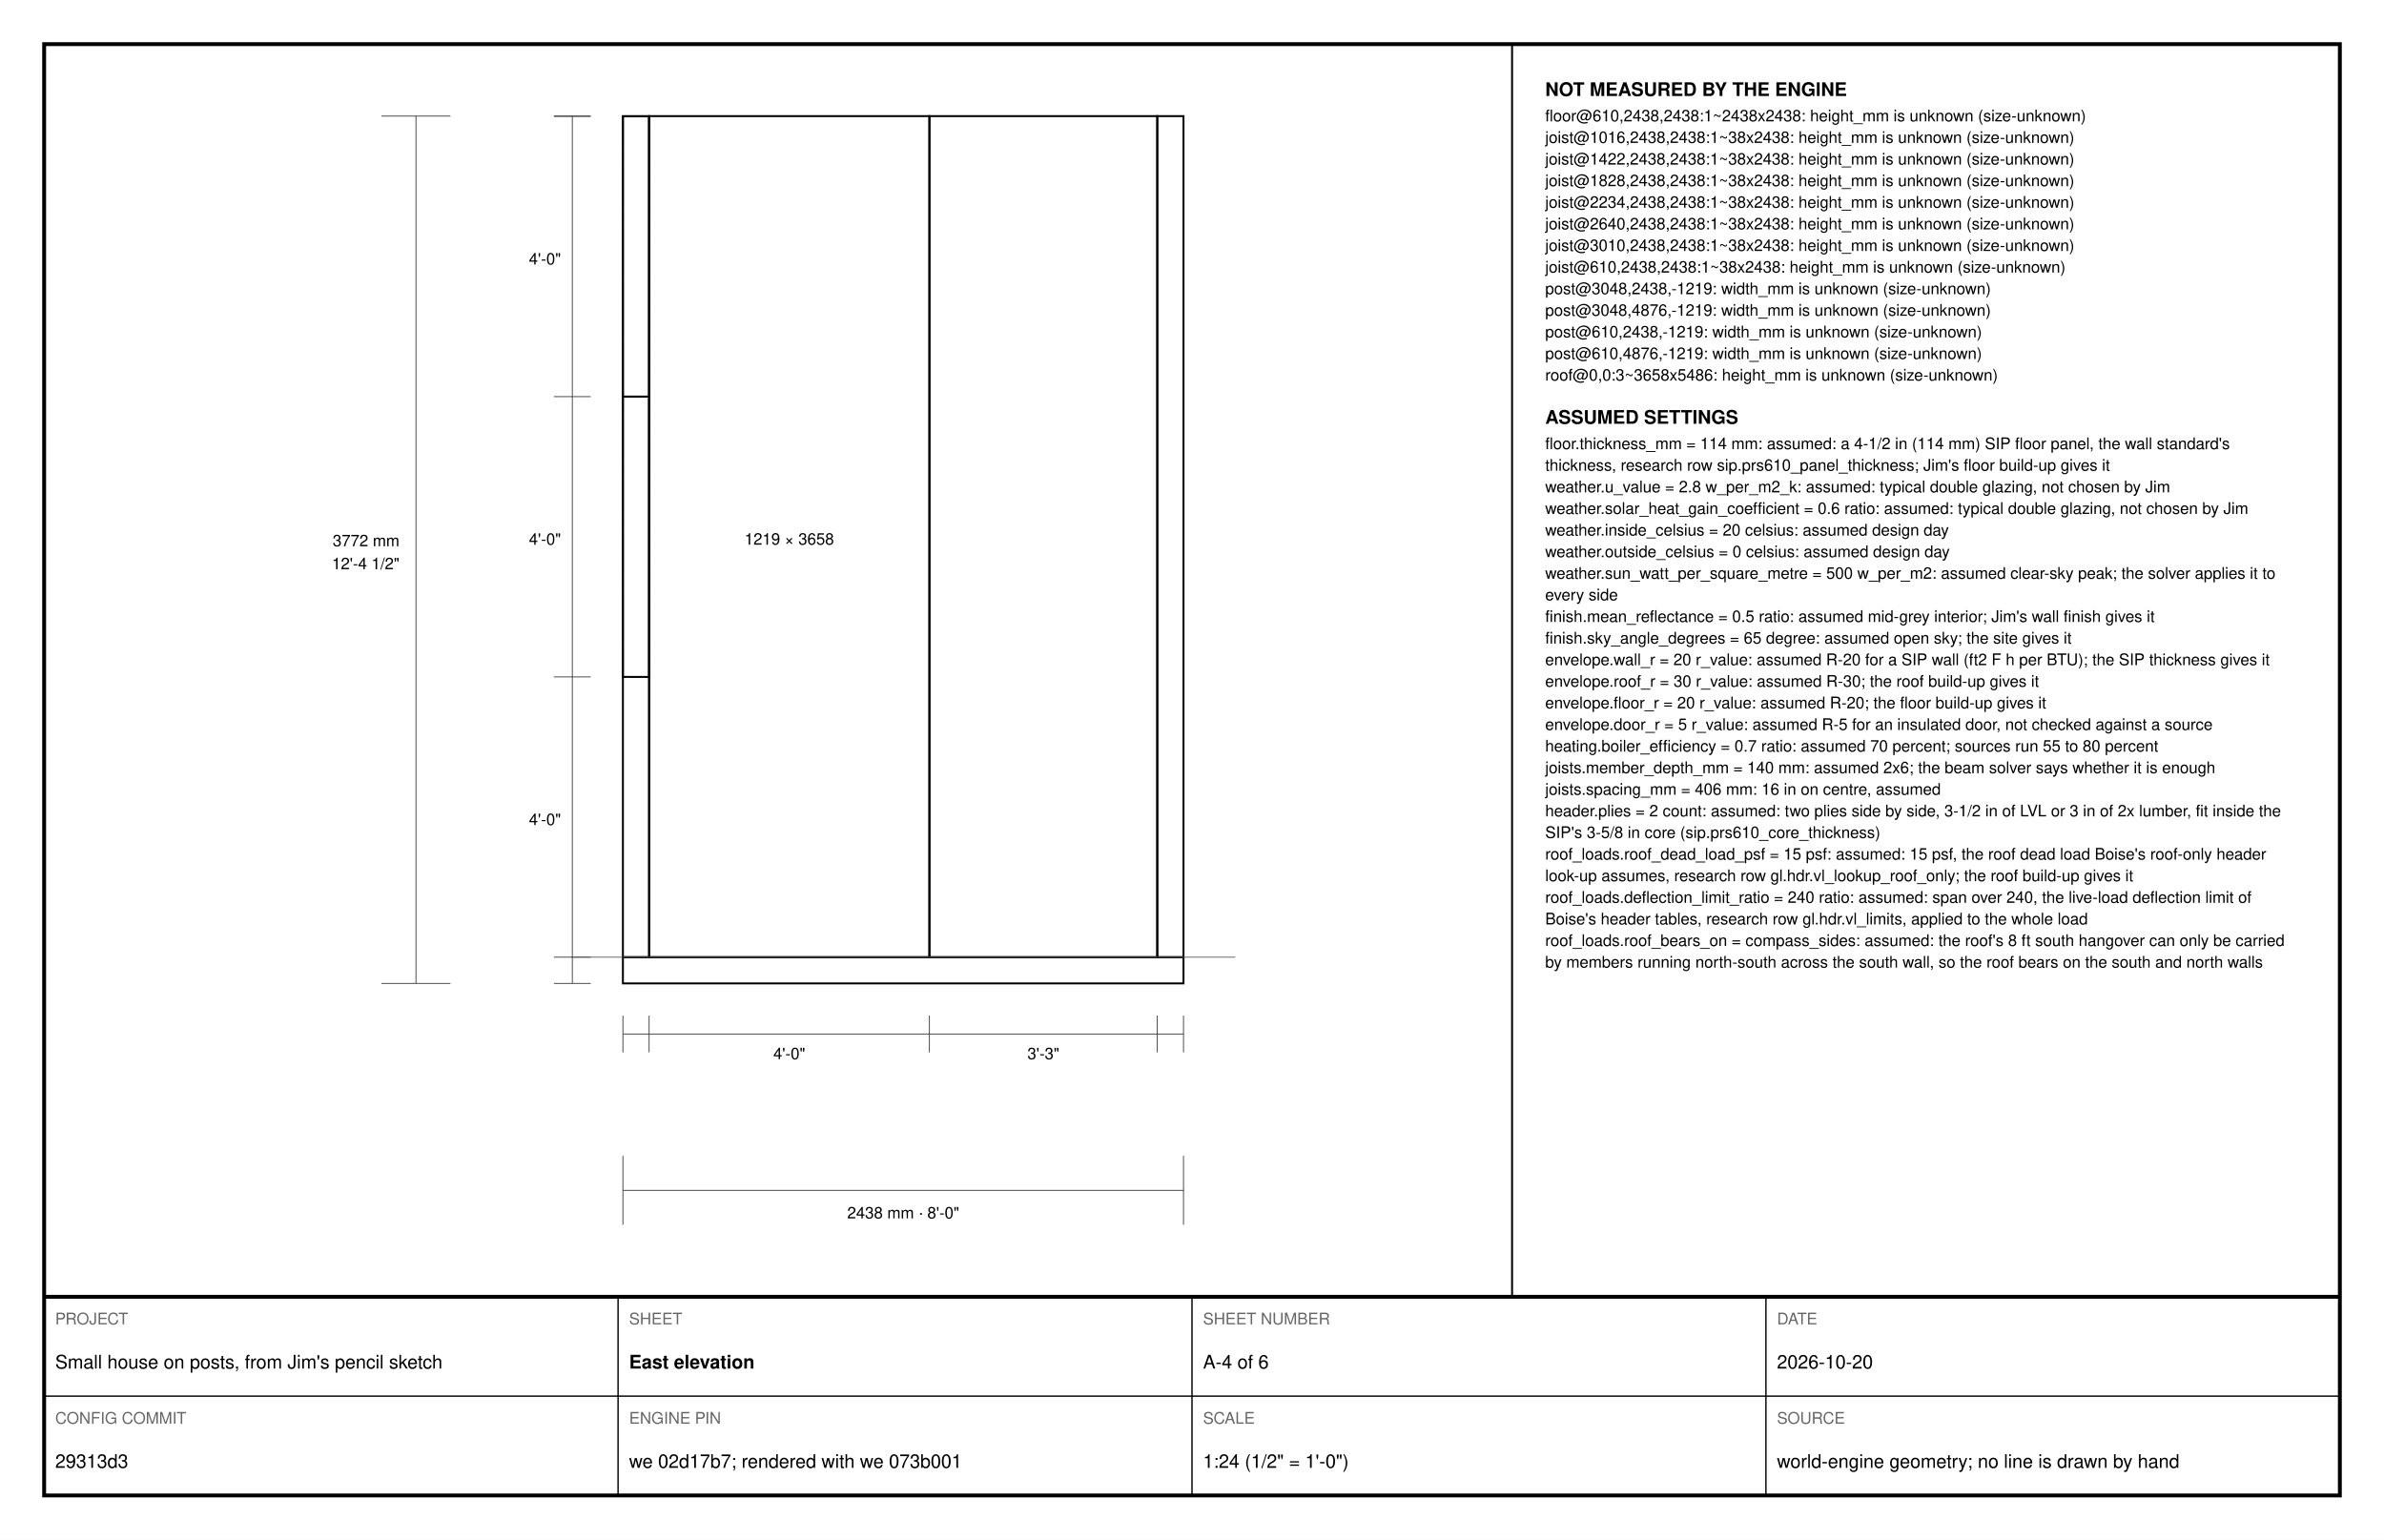
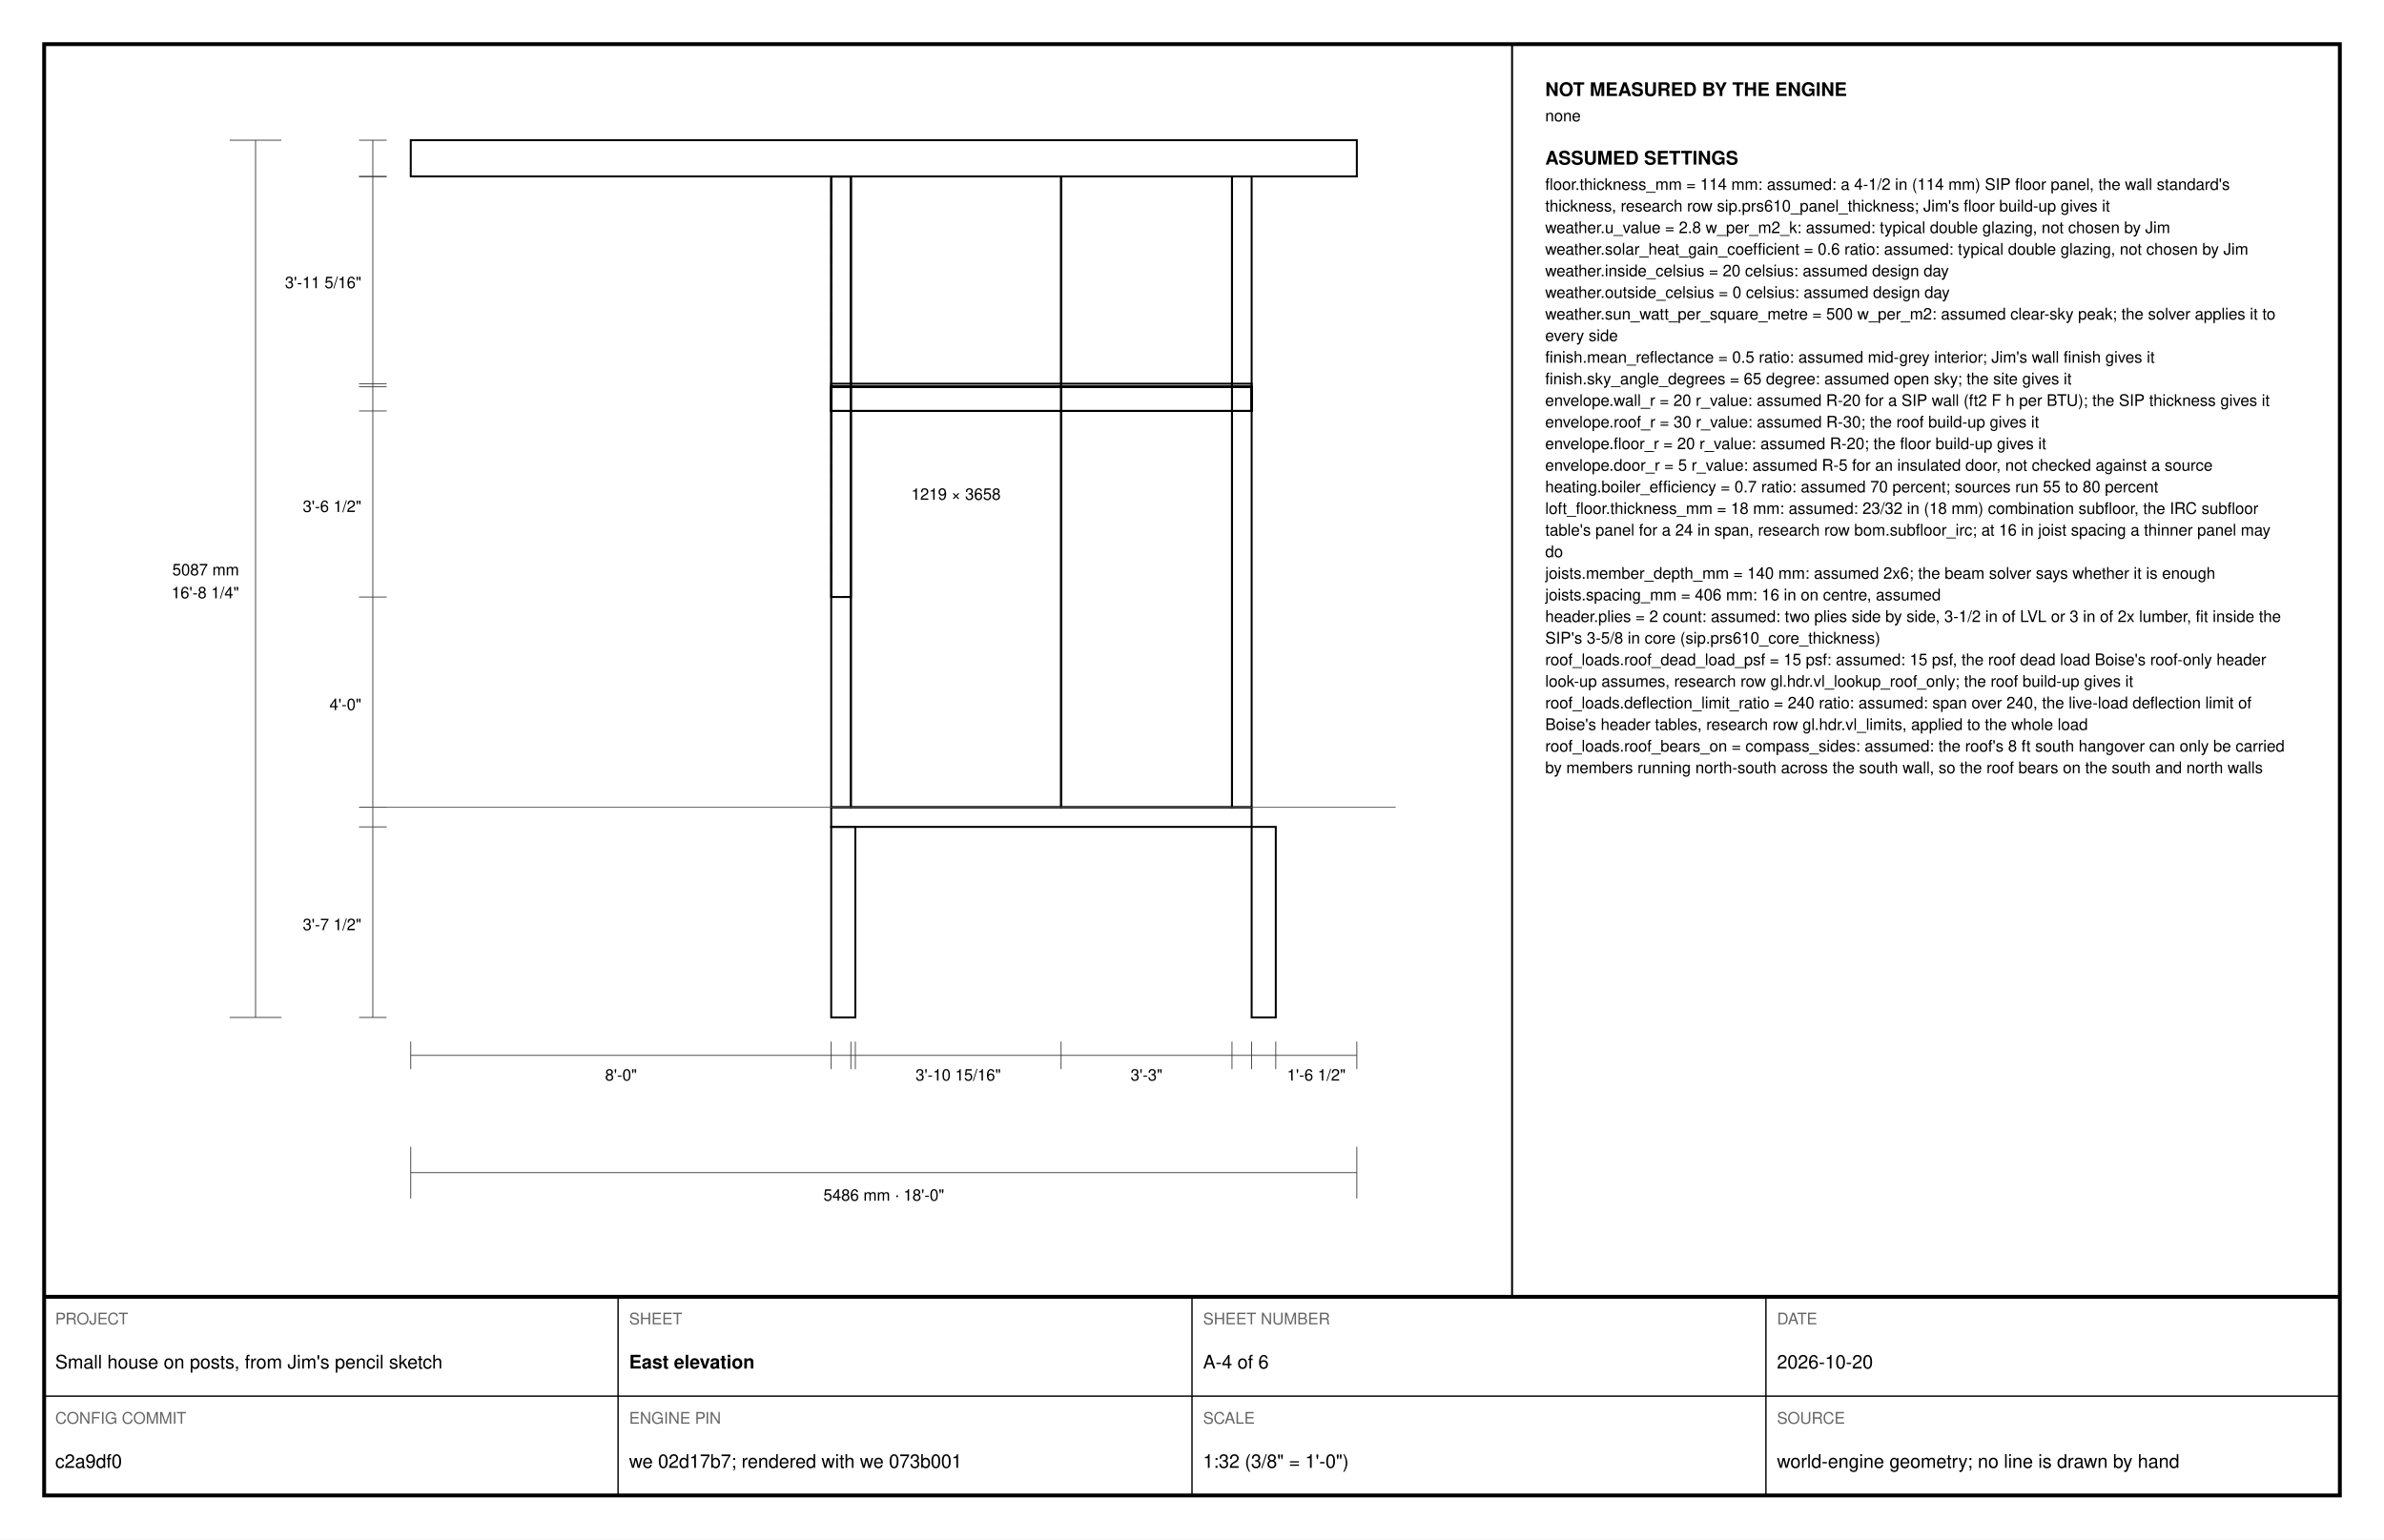
<svg xmlns="http://www.w3.org/2000/svg" width="432.000mm" height="279.000mm" viewBox="0 0 432.000 279.000" font-family="Helvetica, Arial, sans-serif">
  <rect width="432.000" height="279.000" fill="#ffffff" />
  <rect x="8.000" y="8.000" width="416.000" height="263.000" fill="none" stroke="#000000" stroke-width="0.700" />
-   <rect x="112.876" y="173.458" width="101.583" height="4.750" fill="none" stroke="#000000" stroke-width="0.350" />
-   <rect x="112.876" y="71.875" width="4.750" height="50.792" fill="none" stroke="#000000" stroke-width="0.350" />
-   <rect x="112.876" y="21.083" width="4.750" height="50.792" fill="none" stroke="#000000" stroke-width="0.350" />
-   <rect x="112.876" y="21.042" width="4.750" height="152.417" fill="none" stroke="#000000" stroke-width="0.350" />
-   <rect x="209.709" y="21.042" width="4.750" height="152.417" fill="none" stroke="#000000" stroke-width="0.350" />
-   <rect x="117.626" y="21.042" width="50.792" height="152.417" fill="none" stroke="#000000" stroke-width="0.350" />
-   <rect x="168.418" y="21.042" width="41.292" height="152.417" fill="none" stroke="#000000" stroke-width="0.350" />
-   <rect x="112.876" y="71.875" width="4.750" height="50.792" fill="none" stroke="#000000" stroke-width="0.250" stroke-dasharray="1.6 1" />
-   <rect x="112.876" y="21.083" width="4.750" height="50.792" fill="none" stroke="#000000" stroke-width="0.250" stroke-dasharray="1.6 1" />
-   <text x="143.022" y="98.700" font-size="2.900" text-anchor="middle" fill="#000000">1219 × 3658</text>
-   <line x1="112.876" y1="187.375" x2="214.459" y2="187.375" stroke="#333333" stroke-width="0.150" />
-   <line x1="112.876" y1="190.708" x2="112.876" y2="184.042" stroke="#333333" stroke-width="0.150" />
-   <line x1="117.626" y1="190.708" x2="117.626" y2="184.042" stroke="#333333" stroke-width="0.150" />
-   <line x1="168.418" y1="190.708" x2="168.418" y2="184.042" stroke="#333333" stroke-width="0.150" />
-   <line x1="209.709" y1="190.708" x2="209.709" y2="184.042" stroke="#333333" stroke-width="0.150" />
-   <line x1="214.459" y1="190.708" x2="214.459" y2="184.042" stroke="#333333" stroke-width="0.150" />
-   <text x="143.022" y="191.945" font-size="2.900" text-anchor="middle" fill="#000000">4'-0"</text>
-   <text x="189.063" y="191.945" font-size="2.900" text-anchor="middle" fill="#000000">3'-3"</text>
-   <line x1="103.709" y1="178.208" x2="103.709" y2="21.042" stroke="#333333" stroke-width="0.150" />
-   <line x1="100.376" y1="178.208" x2="107.042" y2="178.208" stroke="#333333" stroke-width="0.150" />
-   <line x1="100.376" y1="173.458" x2="107.042" y2="173.458" stroke="#333333" stroke-width="0.150" />
-   <line x1="100.376" y1="122.667" x2="107.042" y2="122.667" stroke="#333333" stroke-width="0.150" />
-   <line x1="100.376" y1="71.875" x2="107.042" y2="71.875" stroke="#333333" stroke-width="0.150" />
-   <line x1="100.376" y1="21.083" x2="107.042" y2="21.083" stroke="#333333" stroke-width="0.150" />
-   <line x1="100.376" y1="21.042" x2="107.042" y2="21.042" stroke="#333333" stroke-width="0.150" />
-   <text x="101.629" y="149.513" font-size="2.900" text-anchor="end" fill="#000000">4'-0"</text>
-   <text x="101.629" y="98.721" font-size="2.900" text-anchor="end" fill="#000000">4'-0"</text>
-   <text x="101.629" y="47.929" font-size="2.900" text-anchor="end" fill="#000000">4'-0"</text>
-   <line x1="103.501" y1="173.458" x2="223.834" y2="173.458" stroke="#555555" stroke-width="0.150" />
-   <line x1="112.876" y1="215.708" x2="214.459" y2="215.708" stroke="#333333" stroke-width="0.150" />
-   <line x1="112.876" y1="221.958" x2="112.876" y2="209.458" stroke="#333333" stroke-width="0.150" />
-   <line x1="214.459" y1="221.958" x2="214.459" y2="209.458" stroke="#333333" stroke-width="0.150" />
-   <text x="163.668" y="220.798" font-size="2.900" text-anchor="middle" fill="#000000">2438 mm · 8'-0"</text>
-   <line x1="75.376" y1="178.208" x2="75.376" y2="21.042" stroke="#333333" stroke-width="0.150" />
-   <line x1="69.126" y1="178.208" x2="81.626" y2="178.208" stroke="#333333" stroke-width="0.150" />
-   <line x1="69.126" y1="21.042" x2="81.626" y2="21.042" stroke="#333333" stroke-width="0.150" />
-   <text x="72.376" y="98.995" font-size="2.900" text-anchor="end" fill="#000000">3772 mm</text>
-   <text x="72.376" y="103.155" font-size="2.900" text-anchor="end" fill="#000000">12'-4 1/2"</text>
+   <rect x="150.621" y="146.283" width="76.188" height="3.563" fill="none" stroke="#000000" stroke-width="0.350" />
+   <rect x="150.621" y="69.533" width="76.188" height="0.563" fill="none" stroke="#000000" stroke-width="0.350" />
+   <rect x="150.621" y="70.096" width="3.563" height="38.094" fill="none" stroke="#000000" stroke-width="0.350" />
+   <rect x="150.621" y="32.002" width="3.563" height="38.094" fill="none" stroke="#000000" stroke-width="0.350" />
+   <rect x="150.621" y="70.096" width="76.188" height="4.375" fill="none" stroke="#000000" stroke-width="0.350" />
+   <rect x="150.621" y="70.096" width="76.188" height="4.375" fill="none" stroke="#000000" stroke-width="0.350" />
+   <rect x="150.621" y="70.096" width="76.188" height="4.375" fill="none" stroke="#000000" stroke-width="0.350" />
+   <rect x="150.621" y="70.096" width="76.188" height="4.375" fill="none" stroke="#000000" stroke-width="0.350" />
+   <rect x="150.621" y="149.846" width="4.375" height="34.531" fill="none" stroke="#000000" stroke-width="0.350" />
+   <rect x="226.808" y="149.846" width="4.375" height="34.531" fill="none" stroke="#000000" stroke-width="0.350" />
+   <rect x="74.433" y="25.408" width="171.438" height="6.563" fill="none" stroke="#000000" stroke-width="0.350" />
+   <rect x="150.621" y="31.971" width="3.563" height="114.313" fill="none" stroke="#000000" stroke-width="0.350" />
+   <rect x="223.246" y="31.971" width="3.563" height="114.313" fill="none" stroke="#000000" stroke-width="0.350" />
+   <rect x="154.183" y="31.971" width="38.094" height="114.313" fill="none" stroke="#000000" stroke-width="0.350" />
+   <rect x="192.277" y="31.971" width="30.969" height="114.313" fill="none" stroke="#000000" stroke-width="0.350" />
+   <rect x="150.621" y="70.096" width="3.563" height="38.094" fill="none" stroke="#000000" stroke-width="0.250" stroke-dasharray="1.6 1" />
+   <rect x="150.621" y="32.002" width="3.563" height="38.094" fill="none" stroke="#000000" stroke-width="0.250" stroke-dasharray="1.6 1" />
+   <text x="173.230" y="90.577" font-size="2.900" text-anchor="middle" fill="#000000">1219 × 3658</text>
+   <line x1="74.433" y1="191.252" x2="245.871" y2="191.252" stroke="#333333" stroke-width="0.150" />
+   <line x1="74.433" y1="193.752" x2="74.433" y2="188.752" stroke="#333333" stroke-width="0.150" />
+   <line x1="150.621" y1="193.752" x2="150.621" y2="188.752" stroke="#333333" stroke-width="0.150" />
+   <line x1="154.183" y1="193.752" x2="154.183" y2="188.752" stroke="#333333" stroke-width="0.150" />
+   <line x1="154.996" y1="193.752" x2="154.996" y2="188.752" stroke="#333333" stroke-width="0.150" />
+   <line x1="192.277" y1="193.752" x2="192.277" y2="188.752" stroke="#333333" stroke-width="0.150" />
+   <line x1="223.246" y1="193.752" x2="223.246" y2="188.752" stroke="#333333" stroke-width="0.150" />
+   <line x1="226.808" y1="193.752" x2="226.808" y2="188.752" stroke="#333333" stroke-width="0.150" />
+   <line x1="231.183" y1="193.752" x2="231.183" y2="188.752" stroke="#333333" stroke-width="0.150" />
+   <line x1="245.871" y1="193.752" x2="245.871" y2="188.752" stroke="#333333" stroke-width="0.150" />
+   <text x="112.527" y="195.822" font-size="2.900" text-anchor="middle" fill="#000000">8'-0"</text>
+   <text x="173.636" y="195.822" font-size="2.900" text-anchor="middle" fill="#000000">3'-10 15/16"</text>
+   <text x="207.761" y="195.822" font-size="2.900" text-anchor="middle" fill="#000000">3'-3"</text>
+   <text x="238.527" y="195.822" font-size="2.900" text-anchor="middle" fill="#000000">1'-6 1/2"</text>
+   <line x1="67.558" y1="184.377" x2="67.558" y2="25.408" stroke="#333333" stroke-width="0.150" />
+   <line x1="65.058" y1="184.377" x2="70.058" y2="184.377" stroke="#333333" stroke-width="0.150" />
+   <line x1="65.058" y1="149.846" x2="70.058" y2="149.846" stroke="#333333" stroke-width="0.150" />
+   <line x1="65.058" y1="146.283" x2="70.058" y2="146.283" stroke="#333333" stroke-width="0.150" />
+   <line x1="65.058" y1="108.189" x2="70.058" y2="108.189" stroke="#333333" stroke-width="0.150" />
+   <line x1="65.058" y1="74.471" x2="70.058" y2="74.471" stroke="#333333" stroke-width="0.150" />
+   <line x1="65.058" y1="70.096" x2="70.058" y2="70.096" stroke="#333333" stroke-width="0.150" />
+   <line x1="65.058" y1="69.533" x2="70.058" y2="69.533" stroke="#333333" stroke-width="0.150" />
+   <line x1="65.058" y1="32.002" x2="70.058" y2="32.002" stroke="#333333" stroke-width="0.150" />
+   <line x1="65.058" y1="31.971" x2="70.058" y2="31.971" stroke="#333333" stroke-width="0.150" />
+   <line x1="65.058" y1="25.408" x2="70.058" y2="25.408" stroke="#333333" stroke-width="0.150" />
+   <text x="65.478" y="168.561" font-size="2.900" text-anchor="end" fill="#000000">3'-7 1/2"</text>
+   <text x="65.478" y="128.686" font-size="2.900" text-anchor="end" fill="#000000">4'-0"</text>
+   <text x="65.478" y="92.780" font-size="2.900" text-anchor="end" fill="#000000">3'-6 1/2"</text>
+   <text x="65.478" y="52.218" font-size="2.900" text-anchor="end" fill="#000000">3'-11 5/16"</text>
+   <line x1="67.402" y1="146.283" x2="252.902" y2="146.283" stroke="#555555" stroke-width="0.150" />
+   <line x1="74.433" y1="212.502" x2="245.871" y2="212.502" stroke="#333333" stroke-width="0.150" />
+   <line x1="74.433" y1="217.189" x2="74.433" y2="207.814" stroke="#333333" stroke-width="0.150" />
+   <line x1="245.871" y1="217.189" x2="245.871" y2="207.814" stroke="#333333" stroke-width="0.150" />
+   <text x="160.152" y="217.592" font-size="2.900" text-anchor="middle" fill="#000000">5486 mm · 18'-0"</text>
+   <line x1="46.308" y1="184.377" x2="46.308" y2="25.408" stroke="#333333" stroke-width="0.150" />
+   <line x1="41.621" y1="184.377" x2="50.996" y2="184.377" stroke="#333333" stroke-width="0.150" />
+   <line x1="41.621" y1="25.408" x2="50.996" y2="25.408" stroke="#333333" stroke-width="0.150" />
+   <text x="43.308" y="104.263" font-size="2.900" text-anchor="end" fill="#000000">5087 mm</text>
+   <text x="43.308" y="108.423" font-size="2.900" text-anchor="end" fill="#000000">16'-8 1/4"</text>
  <text x="280.000" y="17.400" font-size="3.400" text-anchor="start" fill="#000000" font-weight="bold">NOT MEASURED BY THE ENGINE</text>
-   <text x="280.000" y="21.990" font-size="2.900" text-anchor="start" fill="#000000">floor@610,2438,2438:1~2438x2438: height_mm is unknown (size-unknown)</text>
-   <text x="280.000" y="25.905" font-size="2.900" text-anchor="start" fill="#000000">joist@1016,2438,2438:1~38x2438: height_mm is unknown (size-unknown)</text>
-   <text x="280.000" y="29.820" font-size="2.900" text-anchor="start" fill="#000000">joist@1422,2438,2438:1~38x2438: height_mm is unknown (size-unknown)</text>
-   <text x="280.000" y="33.735" font-size="2.900" text-anchor="start" fill="#000000">joist@1828,2438,2438:1~38x2438: height_mm is unknown (size-unknown)</text>
-   <text x="280.000" y="37.650" font-size="2.900" text-anchor="start" fill="#000000">joist@2234,2438,2438:1~38x2438: height_mm is unknown (size-unknown)</text>
-   <text x="280.000" y="41.565" font-size="2.900" text-anchor="start" fill="#000000">joist@2640,2438,2438:1~38x2438: height_mm is unknown (size-unknown)</text>
-   <text x="280.000" y="45.480" font-size="2.900" text-anchor="start" fill="#000000">joist@3010,2438,2438:1~38x2438: height_mm is unknown (size-unknown)</text>
-   <text x="280.000" y="49.395" font-size="2.900" text-anchor="start" fill="#000000">joist@610,2438,2438:1~38x2438: height_mm is unknown (size-unknown)</text>
-   <text x="280.000" y="53.310" font-size="2.900" text-anchor="start" fill="#000000">post@3048,2438,-1219: width_mm is unknown (size-unknown)</text>
-   <text x="280.000" y="57.225" font-size="2.900" text-anchor="start" fill="#000000">post@3048,4876,-1219: width_mm is unknown (size-unknown)</text>
-   <text x="280.000" y="61.140" font-size="2.900" text-anchor="start" fill="#000000">post@610,2438,-1219: width_mm is unknown (size-unknown)</text>
-   <text x="280.000" y="65.055" font-size="2.900" text-anchor="start" fill="#000000">post@610,4876,-1219: width_mm is unknown (size-unknown)</text>
-   <text x="280.000" y="68.970" font-size="2.900" text-anchor="start" fill="#000000">roof@0,0:3~3658x5486: height_mm is unknown (size-unknown)</text>
-   <text x="280.000" y="72.885" font-size="2.900" text-anchor="start" fill="#000000" />
-   <text x="280.000" y="76.800" font-size="3.400" text-anchor="start" fill="#000000" font-weight="bold">ASSUMED SETTINGS</text>
-   <text x="280.000" y="81.390" font-size="2.900" text-anchor="start" fill="#000000">floor.thickness_mm = 114 mm: assumed: a 4-1/2 in (114 mm) SIP floor panel, the wall standard's</text>
-   <text x="280.000" y="85.305" font-size="2.900" text-anchor="start" fill="#000000">    thickness, research row sip.prs610_panel_thickness; Jim's floor build-up gives it</text>
-   <text x="280.000" y="89.220" font-size="2.900" text-anchor="start" fill="#000000">weather.u_value = 2.8 w_per_m2_k: assumed: typical double glazing, not chosen by Jim</text>
-   <text x="280.000" y="93.135" font-size="2.900" text-anchor="start" fill="#000000">weather.solar_heat_gain_coefficient = 0.6 ratio: assumed: typical double glazing, not chosen by Jim</text>
-   <text x="280.000" y="97.050" font-size="2.900" text-anchor="start" fill="#000000">weather.inside_celsius = 20 celsius: assumed design day</text>
-   <text x="280.000" y="100.965" font-size="2.900" text-anchor="start" fill="#000000">weather.outside_celsius = 0 celsius: assumed design day</text>
-   <text x="280.000" y="104.880" font-size="2.900" text-anchor="start" fill="#000000">weather.sun_watt_per_square_metre = 500 w_per_m2: assumed clear-sky peak; the solver applies it to</text>
-   <text x="280.000" y="108.795" font-size="2.900" text-anchor="start" fill="#000000">    every side</text>
-   <text x="280.000" y="112.710" font-size="2.900" text-anchor="start" fill="#000000">finish.mean_reflectance = 0.5 ratio: assumed mid-grey interior; Jim's wall finish gives it</text>
-   <text x="280.000" y="116.625" font-size="2.900" text-anchor="start" fill="#000000">finish.sky_angle_degrees = 65 degree: assumed open sky; the site gives it</text>
-   <text x="280.000" y="120.540" font-size="2.900" text-anchor="start" fill="#000000">envelope.wall_r = 20 r_value: assumed R-20 for a SIP wall (ft2 F h per BTU); the SIP thickness gives it</text>
-   <text x="280.000" y="124.455" font-size="2.900" text-anchor="start" fill="#000000">envelope.roof_r = 30 r_value: assumed R-30; the roof build-up gives it</text>
-   <text x="280.000" y="128.370" font-size="2.900" text-anchor="start" fill="#000000">envelope.floor_r = 20 r_value: assumed R-20; the floor build-up gives it</text>
-   <text x="280.000" y="132.285" font-size="2.900" text-anchor="start" fill="#000000">envelope.door_r = 5 r_value: assumed R-5 for an insulated door, not checked against a source</text>
-   <text x="280.000" y="136.200" font-size="2.900" text-anchor="start" fill="#000000">heating.boiler_efficiency = 0.7 ratio: assumed 70 percent; sources run 55 to 80 percent</text>
-   <text x="280.000" y="140.115" font-size="2.900" text-anchor="start" fill="#000000">joists.member_depth_mm = 140 mm: assumed 2x6; the beam solver says whether it is enough</text>
-   <text x="280.000" y="144.030" font-size="2.900" text-anchor="start" fill="#000000">joists.spacing_mm = 406 mm: 16 in on centre, assumed</text>
-   <text x="280.000" y="147.945" font-size="2.900" text-anchor="start" fill="#000000">header.plies = 2 count: assumed: two plies side by side, 3-1/2 in of LVL or 3 in of 2x lumber, fit inside the</text>
-   <text x="280.000" y="151.860" font-size="2.900" text-anchor="start" fill="#000000">    SIP's 3-5/8 in core (sip.prs610_core_thickness)</text>
-   <text x="280.000" y="155.775" font-size="2.900" text-anchor="start" fill="#000000">roof_loads.roof_dead_load_psf = 15 psf: assumed: 15 psf, the roof dead load Boise's roof-only header</text>
-   <text x="280.000" y="159.690" font-size="2.900" text-anchor="start" fill="#000000">    look-up assumes, research row gl.hdr.vl_lookup_roof_only; the roof build-up gives it</text>
-   <text x="280.000" y="163.605" font-size="2.900" text-anchor="start" fill="#000000">roof_loads.deflection_limit_ratio = 240 ratio: assumed: span over 240, the live-load deflection limit of</text>
-   <text x="280.000" y="167.520" font-size="2.900" text-anchor="start" fill="#000000">    Boise's header tables, research row gl.hdr.vl_limits, applied to the whole load</text>
-   <text x="280.000" y="171.435" font-size="2.900" text-anchor="start" fill="#000000">roof_loads.roof_bears_on =  compass_sides: assumed: the roof's 8 ft south hangover can only be carried</text>
-   <text x="280.000" y="175.350" font-size="2.900" text-anchor="start" fill="#000000">    by members running north-south across the south wall, so the roof bears on the south and north walls</text>
-   <text x="280.000" y="179.265" font-size="2.900" text-anchor="start" fill="#000000" />
+   <text x="280.000" y="21.990" font-size="2.900" text-anchor="start" fill="#000000">none</text>
+   <text x="280.000" y="25.905" font-size="2.900" text-anchor="start" fill="#000000" />
+   <text x="280.000" y="29.820" font-size="3.400" text-anchor="start" fill="#000000" font-weight="bold">ASSUMED SETTINGS</text>
+   <text x="280.000" y="34.410" font-size="2.900" text-anchor="start" fill="#000000">floor.thickness_mm = 114 mm: assumed: a 4-1/2 in (114 mm) SIP floor panel, the wall standard's</text>
+   <text x="280.000" y="38.325" font-size="2.900" text-anchor="start" fill="#000000">    thickness, research row sip.prs610_panel_thickness; Jim's floor build-up gives it</text>
+   <text x="280.000" y="42.240" font-size="2.900" text-anchor="start" fill="#000000">weather.u_value = 2.8 w_per_m2_k: assumed: typical double glazing, not chosen by Jim</text>
+   <text x="280.000" y="46.155" font-size="2.900" text-anchor="start" fill="#000000">weather.solar_heat_gain_coefficient = 0.6 ratio: assumed: typical double glazing, not chosen by Jim</text>
+   <text x="280.000" y="50.070" font-size="2.900" text-anchor="start" fill="#000000">weather.inside_celsius = 20 celsius: assumed design day</text>
+   <text x="280.000" y="53.985" font-size="2.900" text-anchor="start" fill="#000000">weather.outside_celsius = 0 celsius: assumed design day</text>
+   <text x="280.000" y="57.900" font-size="2.900" text-anchor="start" fill="#000000">weather.sun_watt_per_square_metre = 500 w_per_m2: assumed clear-sky peak; the solver applies it to</text>
+   <text x="280.000" y="61.815" font-size="2.900" text-anchor="start" fill="#000000">    every side</text>
+   <text x="280.000" y="65.730" font-size="2.900" text-anchor="start" fill="#000000">finish.mean_reflectance = 0.5 ratio: assumed mid-grey interior; Jim's wall finish gives it</text>
+   <text x="280.000" y="69.645" font-size="2.900" text-anchor="start" fill="#000000">finish.sky_angle_degrees = 65 degree: assumed open sky; the site gives it</text>
+   <text x="280.000" y="73.560" font-size="2.900" text-anchor="start" fill="#000000">envelope.wall_r = 20 r_value: assumed R-20 for a SIP wall (ft2 F h per BTU); the SIP thickness gives it</text>
+   <text x="280.000" y="77.475" font-size="2.900" text-anchor="start" fill="#000000">envelope.roof_r = 30 r_value: assumed R-30; the roof build-up gives it</text>
+   <text x="280.000" y="81.390" font-size="2.900" text-anchor="start" fill="#000000">envelope.floor_r = 20 r_value: assumed R-20; the floor build-up gives it</text>
+   <text x="280.000" y="85.305" font-size="2.900" text-anchor="start" fill="#000000">envelope.door_r = 5 r_value: assumed R-5 for an insulated door, not checked against a source</text>
+   <text x="280.000" y="89.220" font-size="2.900" text-anchor="start" fill="#000000">heating.boiler_efficiency = 0.7 ratio: assumed 70 percent; sources run 55 to 80 percent</text>
+   <text x="280.000" y="93.135" font-size="2.900" text-anchor="start" fill="#000000">loft_floor.thickness_mm = 18 mm: assumed: 23/32 in (18 mm) combination subfloor, the IRC subfloor</text>
+   <text x="280.000" y="97.050" font-size="2.900" text-anchor="start" fill="#000000">    table's panel for a 24 in span, research row bom.subfloor_irc; at 16 in joist spacing a thinner panel may</text>
+   <text x="280.000" y="100.965" font-size="2.900" text-anchor="start" fill="#000000">    do</text>
+   <text x="280.000" y="104.880" font-size="2.900" text-anchor="start" fill="#000000">joists.member_depth_mm = 140 mm: assumed 2x6; the beam solver says whether it is enough</text>
+   <text x="280.000" y="108.795" font-size="2.900" text-anchor="start" fill="#000000">joists.spacing_mm = 406 mm: 16 in on centre, assumed</text>
+   <text x="280.000" y="112.710" font-size="2.900" text-anchor="start" fill="#000000">header.plies = 2 count: assumed: two plies side by side, 3-1/2 in of LVL or 3 in of 2x lumber, fit inside the</text>
+   <text x="280.000" y="116.625" font-size="2.900" text-anchor="start" fill="#000000">    SIP's 3-5/8 in core (sip.prs610_core_thickness)</text>
+   <text x="280.000" y="120.540" font-size="2.900" text-anchor="start" fill="#000000">roof_loads.roof_dead_load_psf = 15 psf: assumed: 15 psf, the roof dead load Boise's roof-only header</text>
+   <text x="280.000" y="124.455" font-size="2.900" text-anchor="start" fill="#000000">    look-up assumes, research row gl.hdr.vl_lookup_roof_only; the roof build-up gives it</text>
+   <text x="280.000" y="128.370" font-size="2.900" text-anchor="start" fill="#000000">roof_loads.deflection_limit_ratio = 240 ratio: assumed: span over 240, the live-load deflection limit of</text>
+   <text x="280.000" y="132.285" font-size="2.900" text-anchor="start" fill="#000000">    Boise's header tables, research row gl.hdr.vl_limits, applied to the whole load</text>
+   <text x="280.000" y="136.200" font-size="2.900" text-anchor="start" fill="#000000">roof_loads.roof_bears_on =  compass_sides: assumed: the roof's 8 ft south hangover can only be carried</text>
+   <text x="280.000" y="140.115" font-size="2.900" text-anchor="start" fill="#000000">    by members running north-south across the south wall, so the roof bears on the south and north walls</text>
+   <text x="280.000" y="144.030" font-size="2.900" text-anchor="start" fill="#000000" />
  <line x1="274.000" y1="8.000" x2="274.000" y2="235.000" stroke="#000000" stroke-width="0.350" />
  <text x="10.000" y="240.000" font-size="2.900" text-anchor="start" fill="#666666">PROJECT</text>
  <text x="10.000" y="248.000" font-size="3.400" text-anchor="start" fill="#000000">Small house on posts, from Jim's pencil sketch</text>
  <text x="114.000" y="240.000" font-size="2.900" text-anchor="start" fill="#666666">SHEET</text>
  <text x="114.000" y="248.000" font-size="3.400" text-anchor="start" fill="#000000" font-weight="bold">East elevation</text>
  <text x="218.000" y="240.000" font-size="2.900" text-anchor="start" fill="#666666">SHEET NUMBER</text>
  <text x="218.000" y="248.000" font-size="3.400" text-anchor="start" fill="#000000">A-4 of 6</text>
  <text x="322.000" y="240.000" font-size="2.900" text-anchor="start" fill="#666666">DATE</text>
  <text x="322.000" y="248.000" font-size="3.400" text-anchor="start" fill="#000000">2026-10-20</text>
  <text x="10.000" y="258.000" font-size="2.900" text-anchor="start" fill="#666666">CONFIG COMMIT</text>
-   <text x="10.000" y="266.000" font-size="3.400" text-anchor="start" fill="#000000">29313d3</text>
+   <text x="10.000" y="266.000" font-size="3.400" text-anchor="start" fill="#000000">c2a9df0</text>
  <text x="114.000" y="258.000" font-size="2.900" text-anchor="start" fill="#666666">ENGINE PIN</text>
  <text x="114.000" y="266.000" font-size="3.400" text-anchor="start" fill="#000000">we 02d17b7; rendered with we 073b001</text>
  <text x="218.000" y="258.000" font-size="2.900" text-anchor="start" fill="#666666">SCALE</text>
-   <text x="218.000" y="266.000" font-size="3.400" text-anchor="start" fill="#000000">1:24 (1/2" = 1'-0")</text>
+   <text x="218.000" y="266.000" font-size="3.400" text-anchor="start" fill="#000000">1:32 (3/8" = 1'-0")</text>
  <text x="322.000" y="258.000" font-size="2.900" text-anchor="start" fill="#666666">SOURCE</text>
  <text x="322.000" y="266.000" font-size="3.400" text-anchor="start" fill="#000000">world-engine geometry; no line is drawn by hand</text>
  <line x1="8.000" y1="235.000" x2="424.000" y2="235.000" stroke="#000000" stroke-width="0.700" />
  <line x1="8.000" y1="253.000" x2="424.000" y2="253.000" stroke="#000000" stroke-width="0.250" />
  <line x1="112.000" y1="235.000" x2="112.000" y2="271.000" stroke="#000000" stroke-width="0.250" />
  <line x1="216.000" y1="235.000" x2="216.000" y2="271.000" stroke="#000000" stroke-width="0.250" />
  <line x1="320.000" y1="235.000" x2="320.000" y2="271.000" stroke="#000000" stroke-width="0.250" />
</svg>
